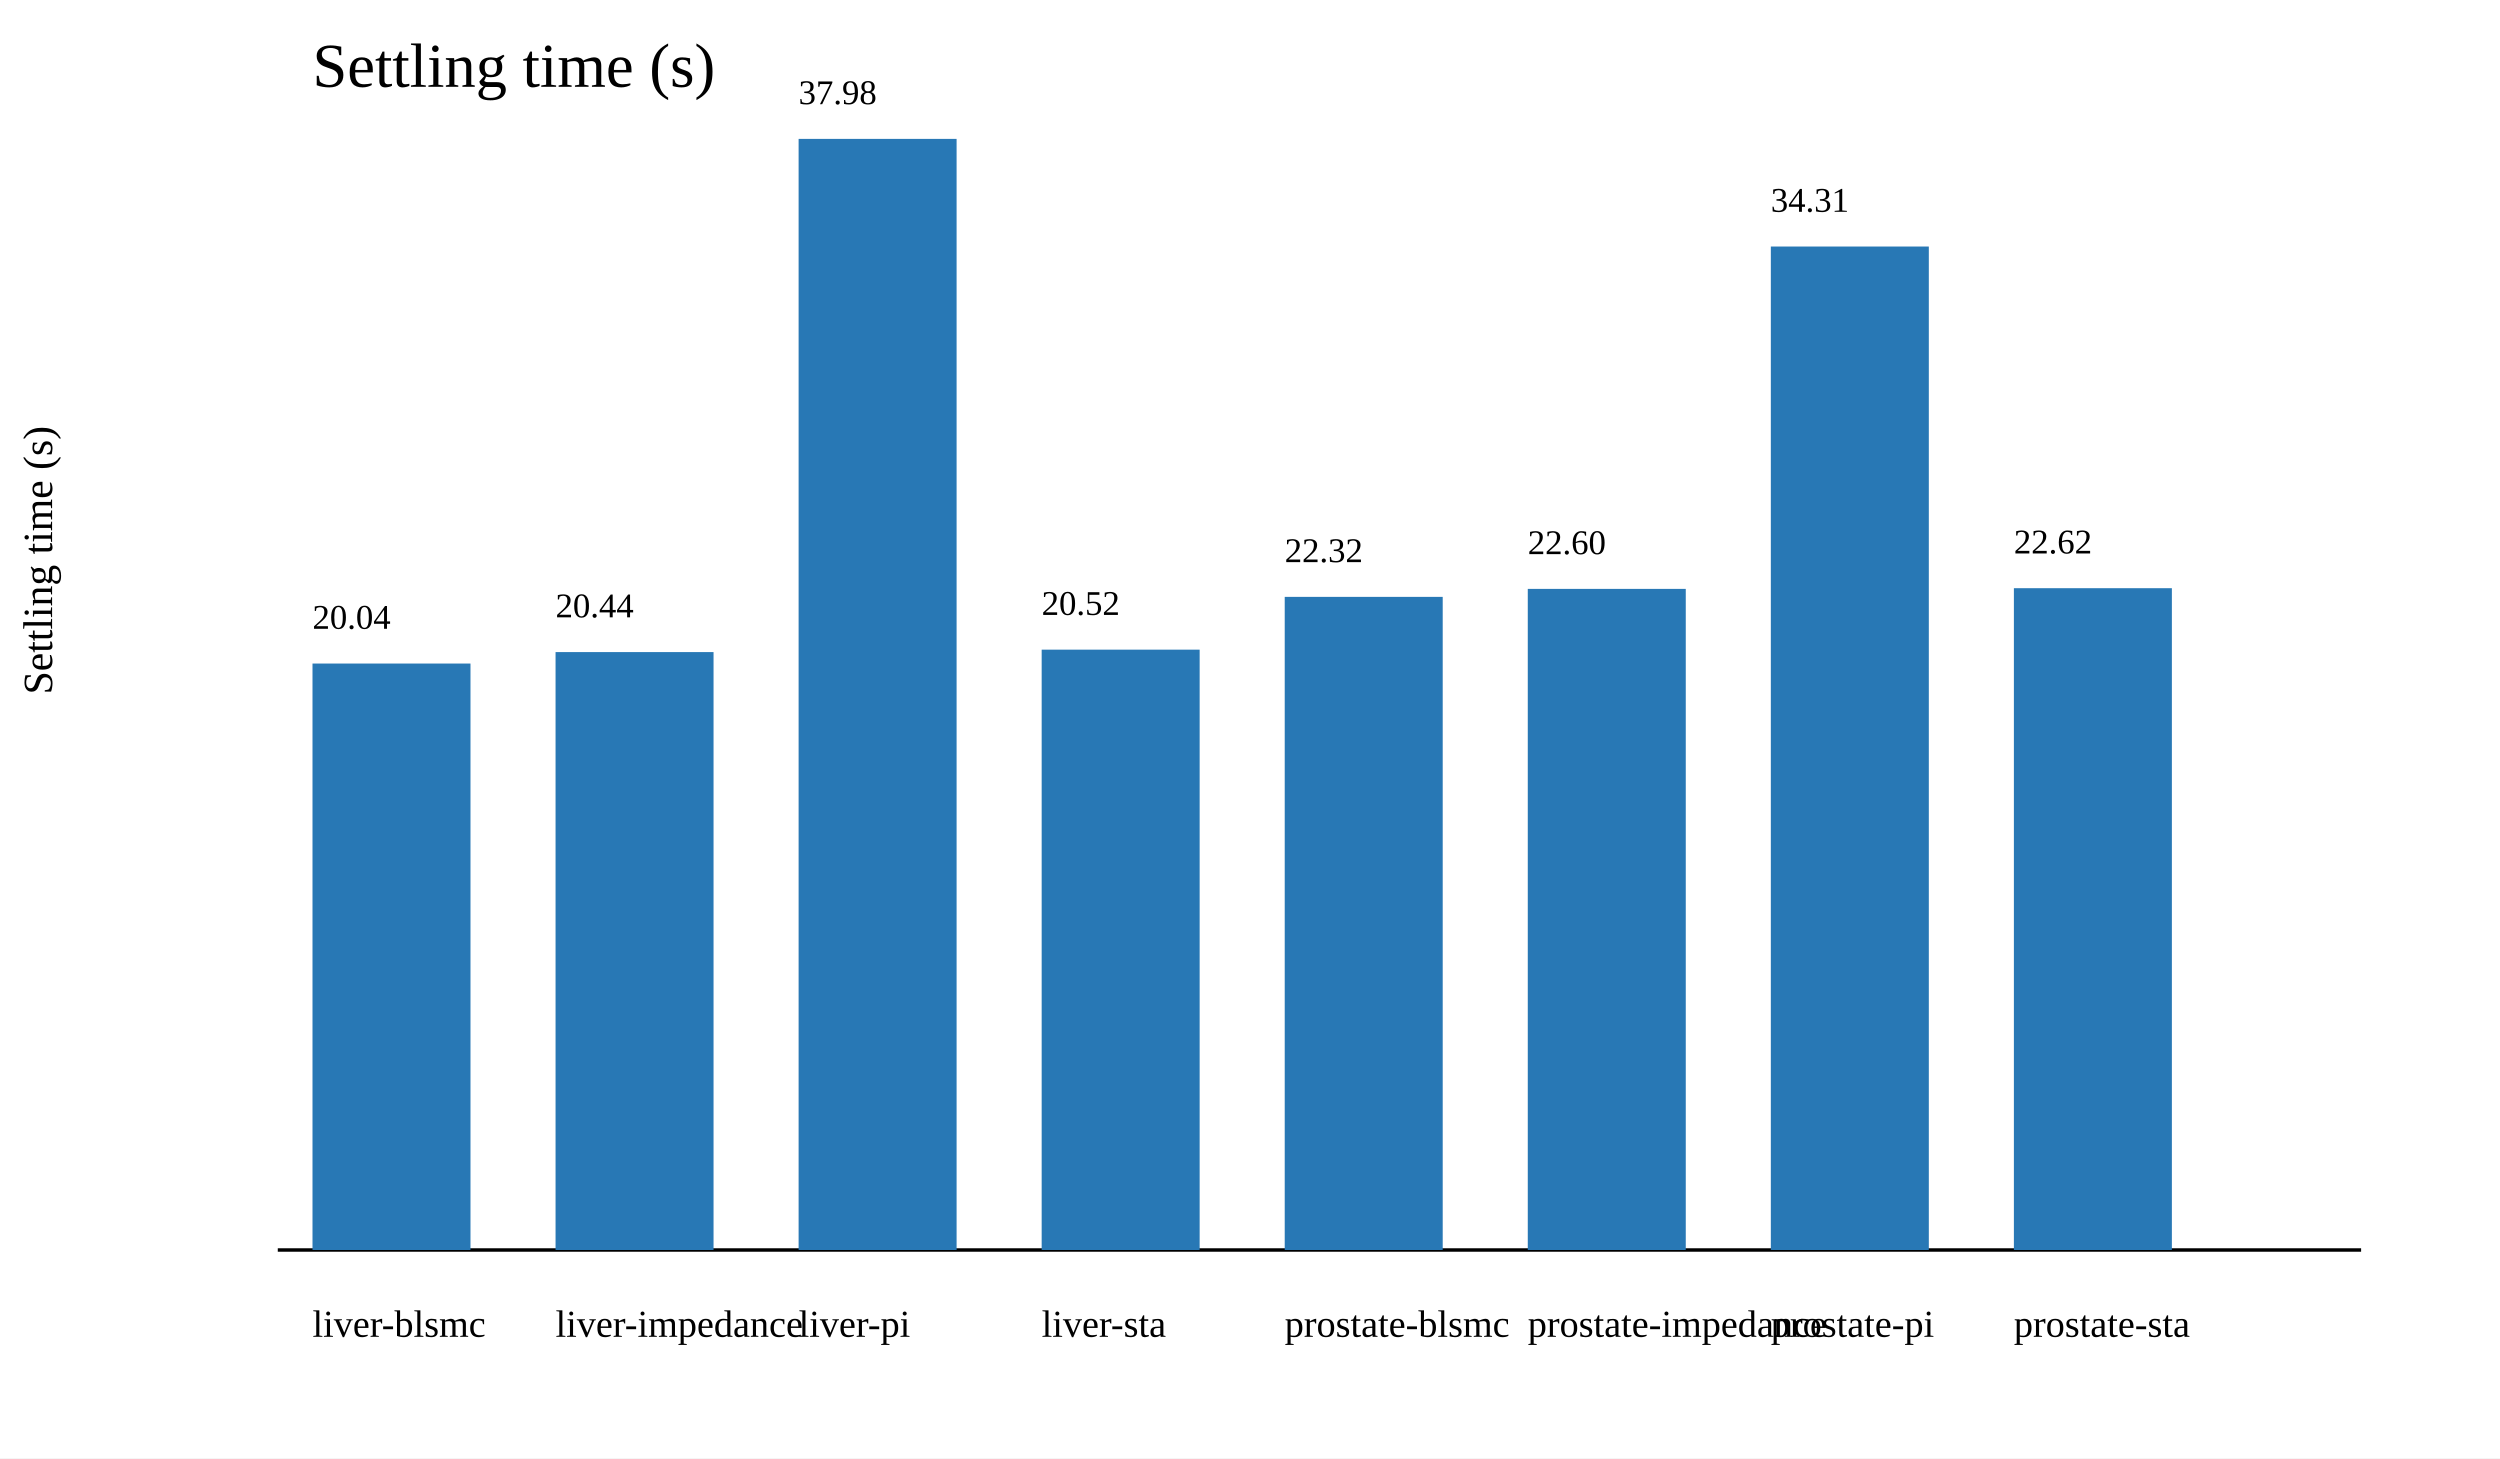
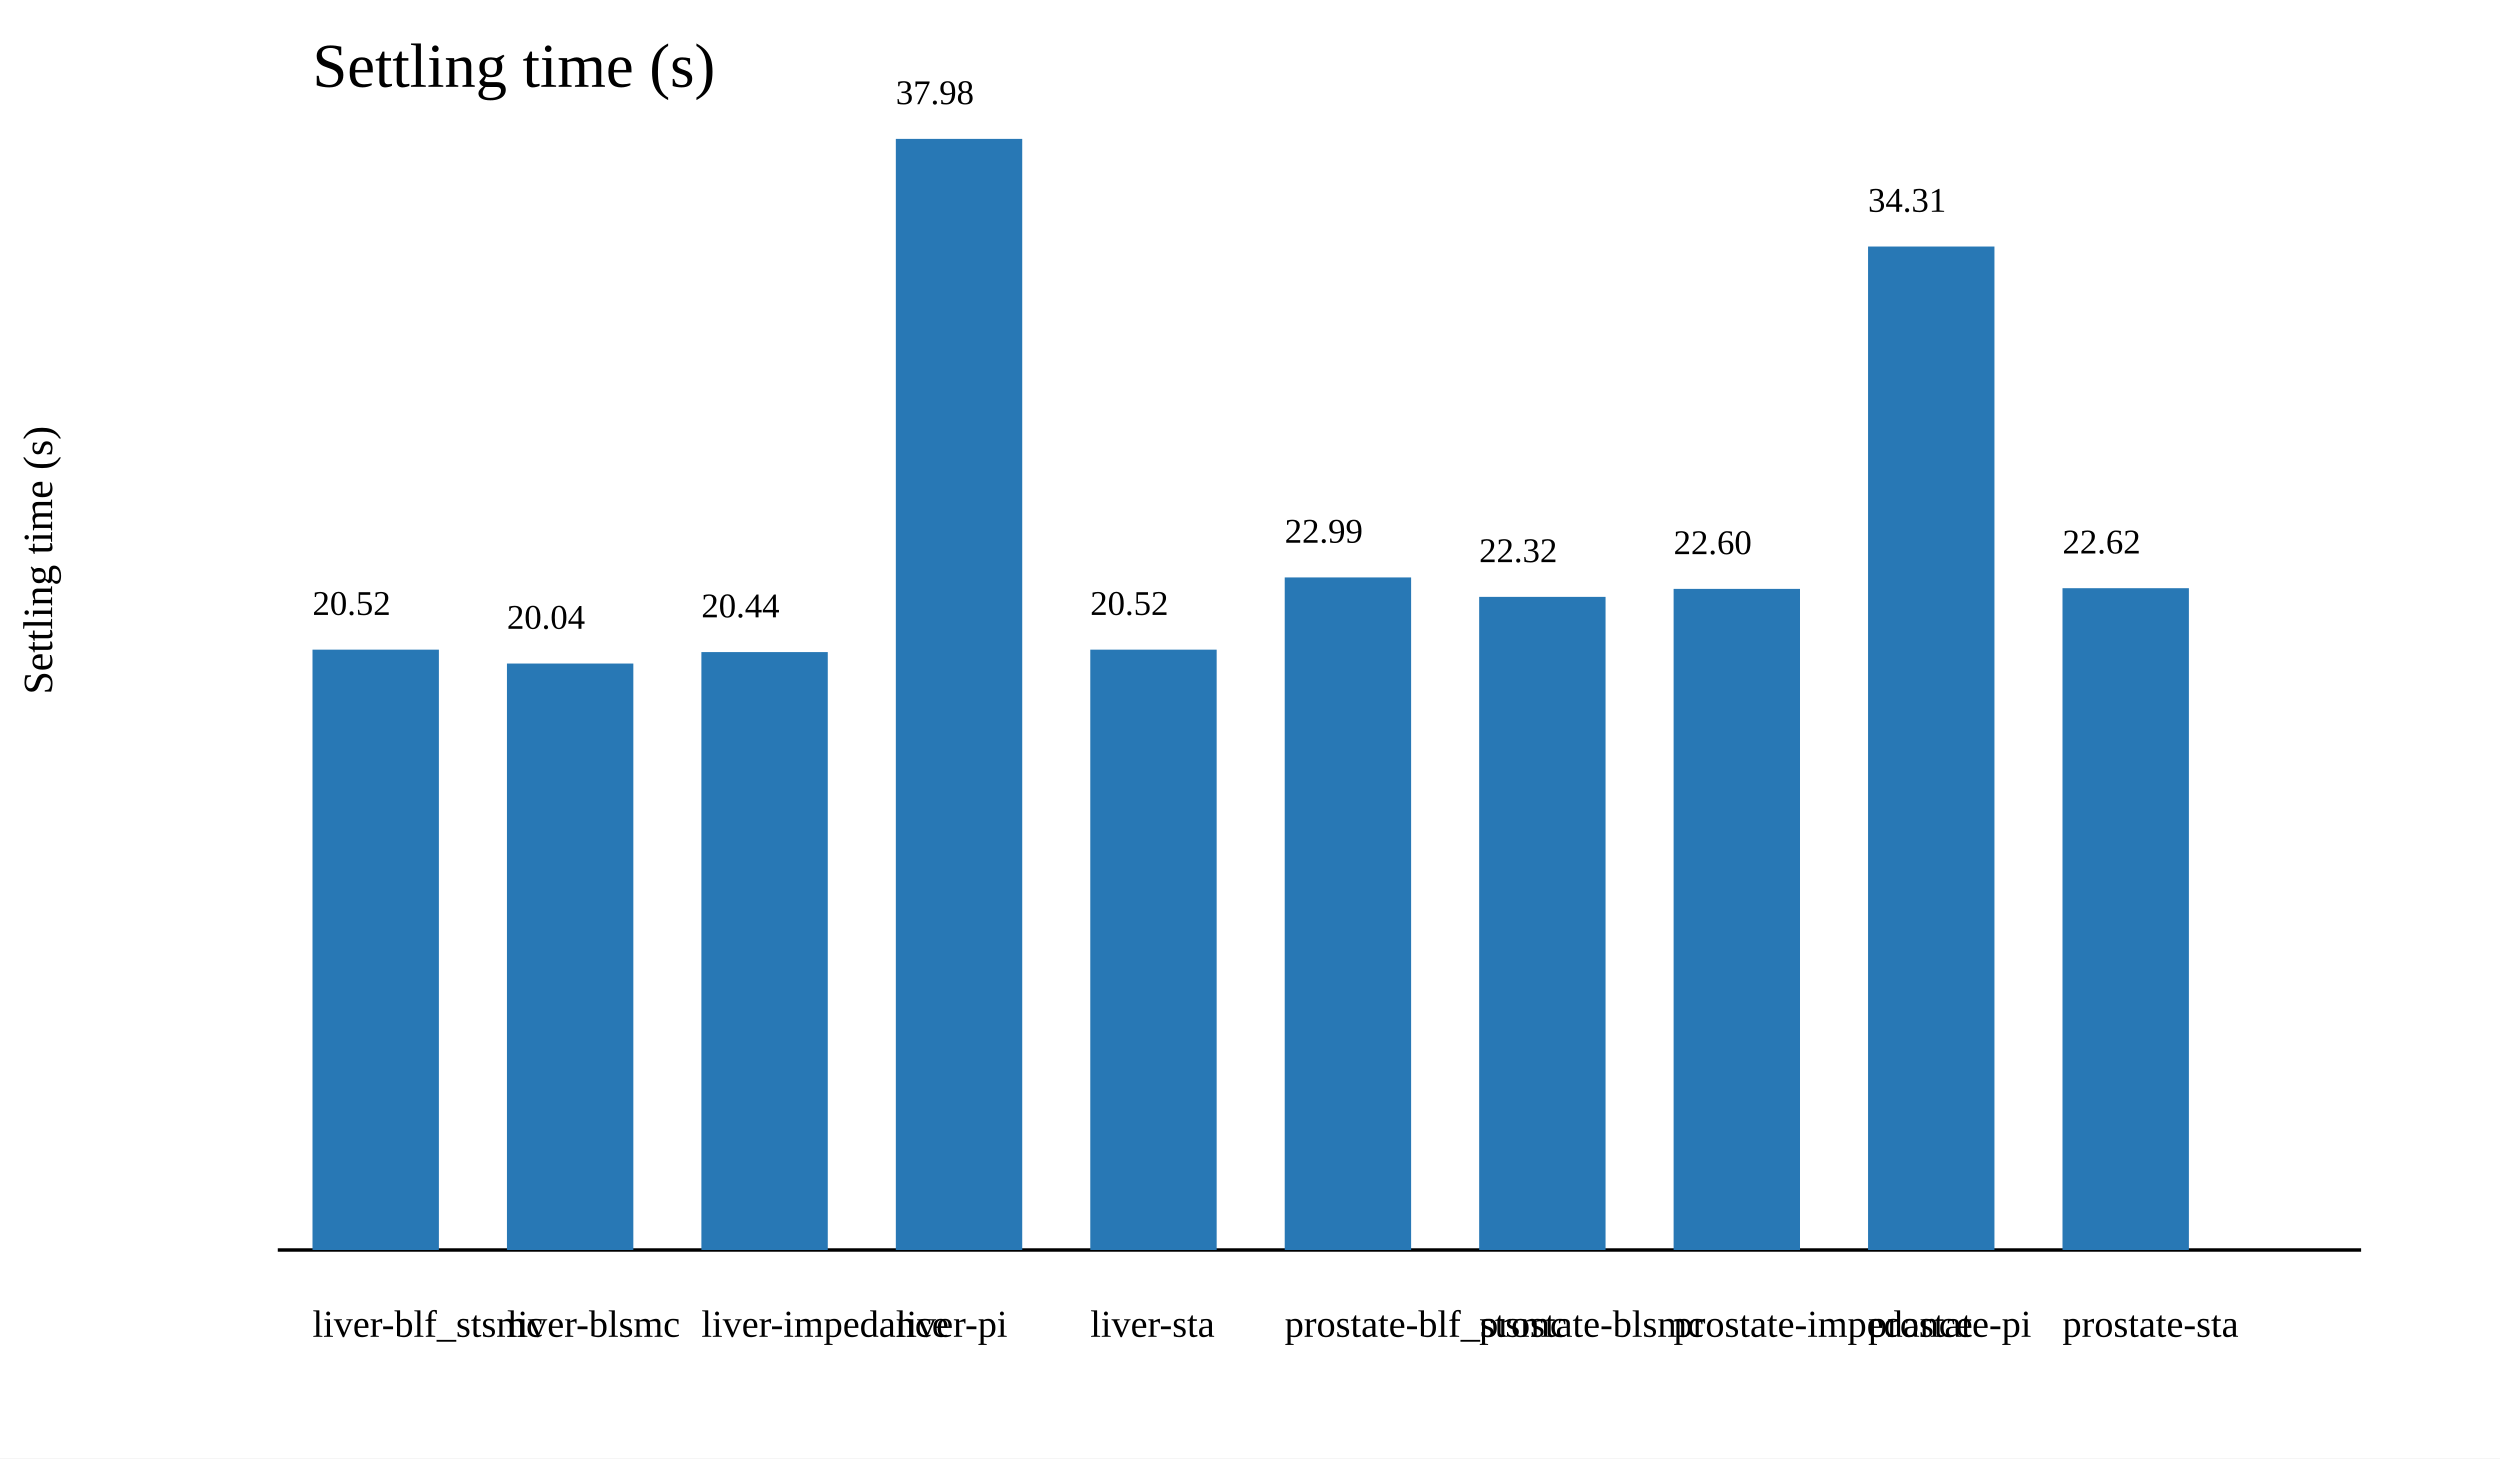
<svg xmlns="http://www.w3.org/2000/svg" width="720" height="420">
  <rect width="100%" height="100%" fill="white" />
  <text x="90" y="25" font-size="18">Settling time (s)</text>
  <line x1="80" y1="360" x2="680" y2="360" stroke="black" />
-   <rect x="90.0" y="191.1" width="45.5" height="168.9" fill="#2878b5" />
-   <text x="90.0" y="385" font-size="11">liver-blsmc</text>
-   <text x="90.0" y="181.1" font-size="10">20.04</text>
-   <rect x="160.0" y="187.8" width="45.5" height="172.2" fill="#2878b5" />
-   <text x="160.0" y="385" font-size="11">liver-impedance</text>
-   <text x="160.0" y="177.8" font-size="10">20.44</text>
-   <rect x="230.0" y="40.0" width="45.5" height="320.0" fill="#2878b5" />
-   <text x="230.0" y="385" font-size="11">liver-pi</text>
-   <text x="230.0" y="30.0" font-size="10">37.98</text>
-   <rect x="300.0" y="187.1" width="45.5" height="172.9" fill="#2878b5" />
-   <text x="300.0" y="385" font-size="11">liver-sta</text>
-   <text x="300.0" y="177.1" font-size="10">20.52</text>
-   <rect x="370.0" y="171.9" width="45.5" height="188.1" fill="#2878b5" />
-   <text x="370.0" y="385" font-size="11">prostate-blsmc</text>
-   <text x="370.0" y="161.9" font-size="10">22.32</text>
-   <rect x="440.0" y="169.6" width="45.5" height="190.4" fill="#2878b5" />
-   <text x="440.0" y="385" font-size="11">prostate-impedance</text>
-   <text x="440.0" y="159.6" font-size="10">22.60</text>
-   <rect x="510.0" y="71.0" width="45.5" height="289.0" fill="#2878b5" />
-   <text x="510.0" y="385" font-size="11">prostate-pi</text>
-   <text x="510.0" y="61.0" font-size="10">34.31</text>
-   <rect x="580.0" y="169.4" width="45.5" height="190.6" fill="#2878b5" />
-   <text x="580.0" y="385" font-size="11">prostate-sta</text>
-   <text x="580.0" y="159.4" font-size="10">22.62</text>
+   <rect x="90.0" y="187.1" width="36.4" height="172.9" fill="#2878b5" />
+   <text x="90.0" y="385" font-size="11">liver-blf_stsmc</text>
+   <text x="90.0" y="177.1" font-size="10">20.52</text>
+   <rect x="146.0" y="191.1" width="36.4" height="168.9" fill="#2878b5" />
+   <text x="146.0" y="385" font-size="11">liver-blsmc</text>
+   <text x="146.0" y="181.1" font-size="10">20.04</text>
+   <rect x="202.0" y="187.8" width="36.4" height="172.2" fill="#2878b5" />
+   <text x="202.0" y="385" font-size="11">liver-impedance</text>
+   <text x="202.0" y="177.8" font-size="10">20.44</text>
+   <rect x="258.0" y="40.0" width="36.4" height="320.0" fill="#2878b5" />
+   <text x="258.0" y="385" font-size="11">liver-pi</text>
+   <text x="258.0" y="30.0" font-size="10">37.98</text>
+   <rect x="314.0" y="187.1" width="36.4" height="172.9" fill="#2878b5" />
+   <text x="314.0" y="385" font-size="11">liver-sta</text>
+   <text x="314.0" y="177.1" font-size="10">20.52</text>
+   <rect x="370.0" y="166.3" width="36.4" height="193.7" fill="#2878b5" />
+   <text x="370.0" y="385" font-size="11">prostate-blf_stsmc</text>
+   <text x="370.0" y="156.3" font-size="10">22.99</text>
+   <rect x="426.0" y="171.9" width="36.4" height="188.1" fill="#2878b5" />
+   <text x="426.0" y="385" font-size="11">prostate-blsmc</text>
+   <text x="426.0" y="161.9" font-size="10">22.32</text>
+   <rect x="482.0" y="169.6" width="36.4" height="190.4" fill="#2878b5" />
+   <text x="482.0" y="385" font-size="11">prostate-impedance</text>
+   <text x="482.0" y="159.6" font-size="10">22.60</text>
+   <rect x="538.0" y="71.0" width="36.4" height="289.0" fill="#2878b5" />
+   <text x="538.0" y="385" font-size="11">prostate-pi</text>
+   <text x="538.0" y="61.0" font-size="10">34.31</text>
+   <rect x="594.0" y="169.4" width="36.4" height="190.6" fill="#2878b5" />
+   <text x="594.0" y="385" font-size="11">prostate-sta</text>
+   <text x="594.0" y="159.4" font-size="10">22.62</text>
  <text x="15" y="200" transform="rotate(-90 15 200)" font-size="12">Settling time (s)</text>
</svg>
